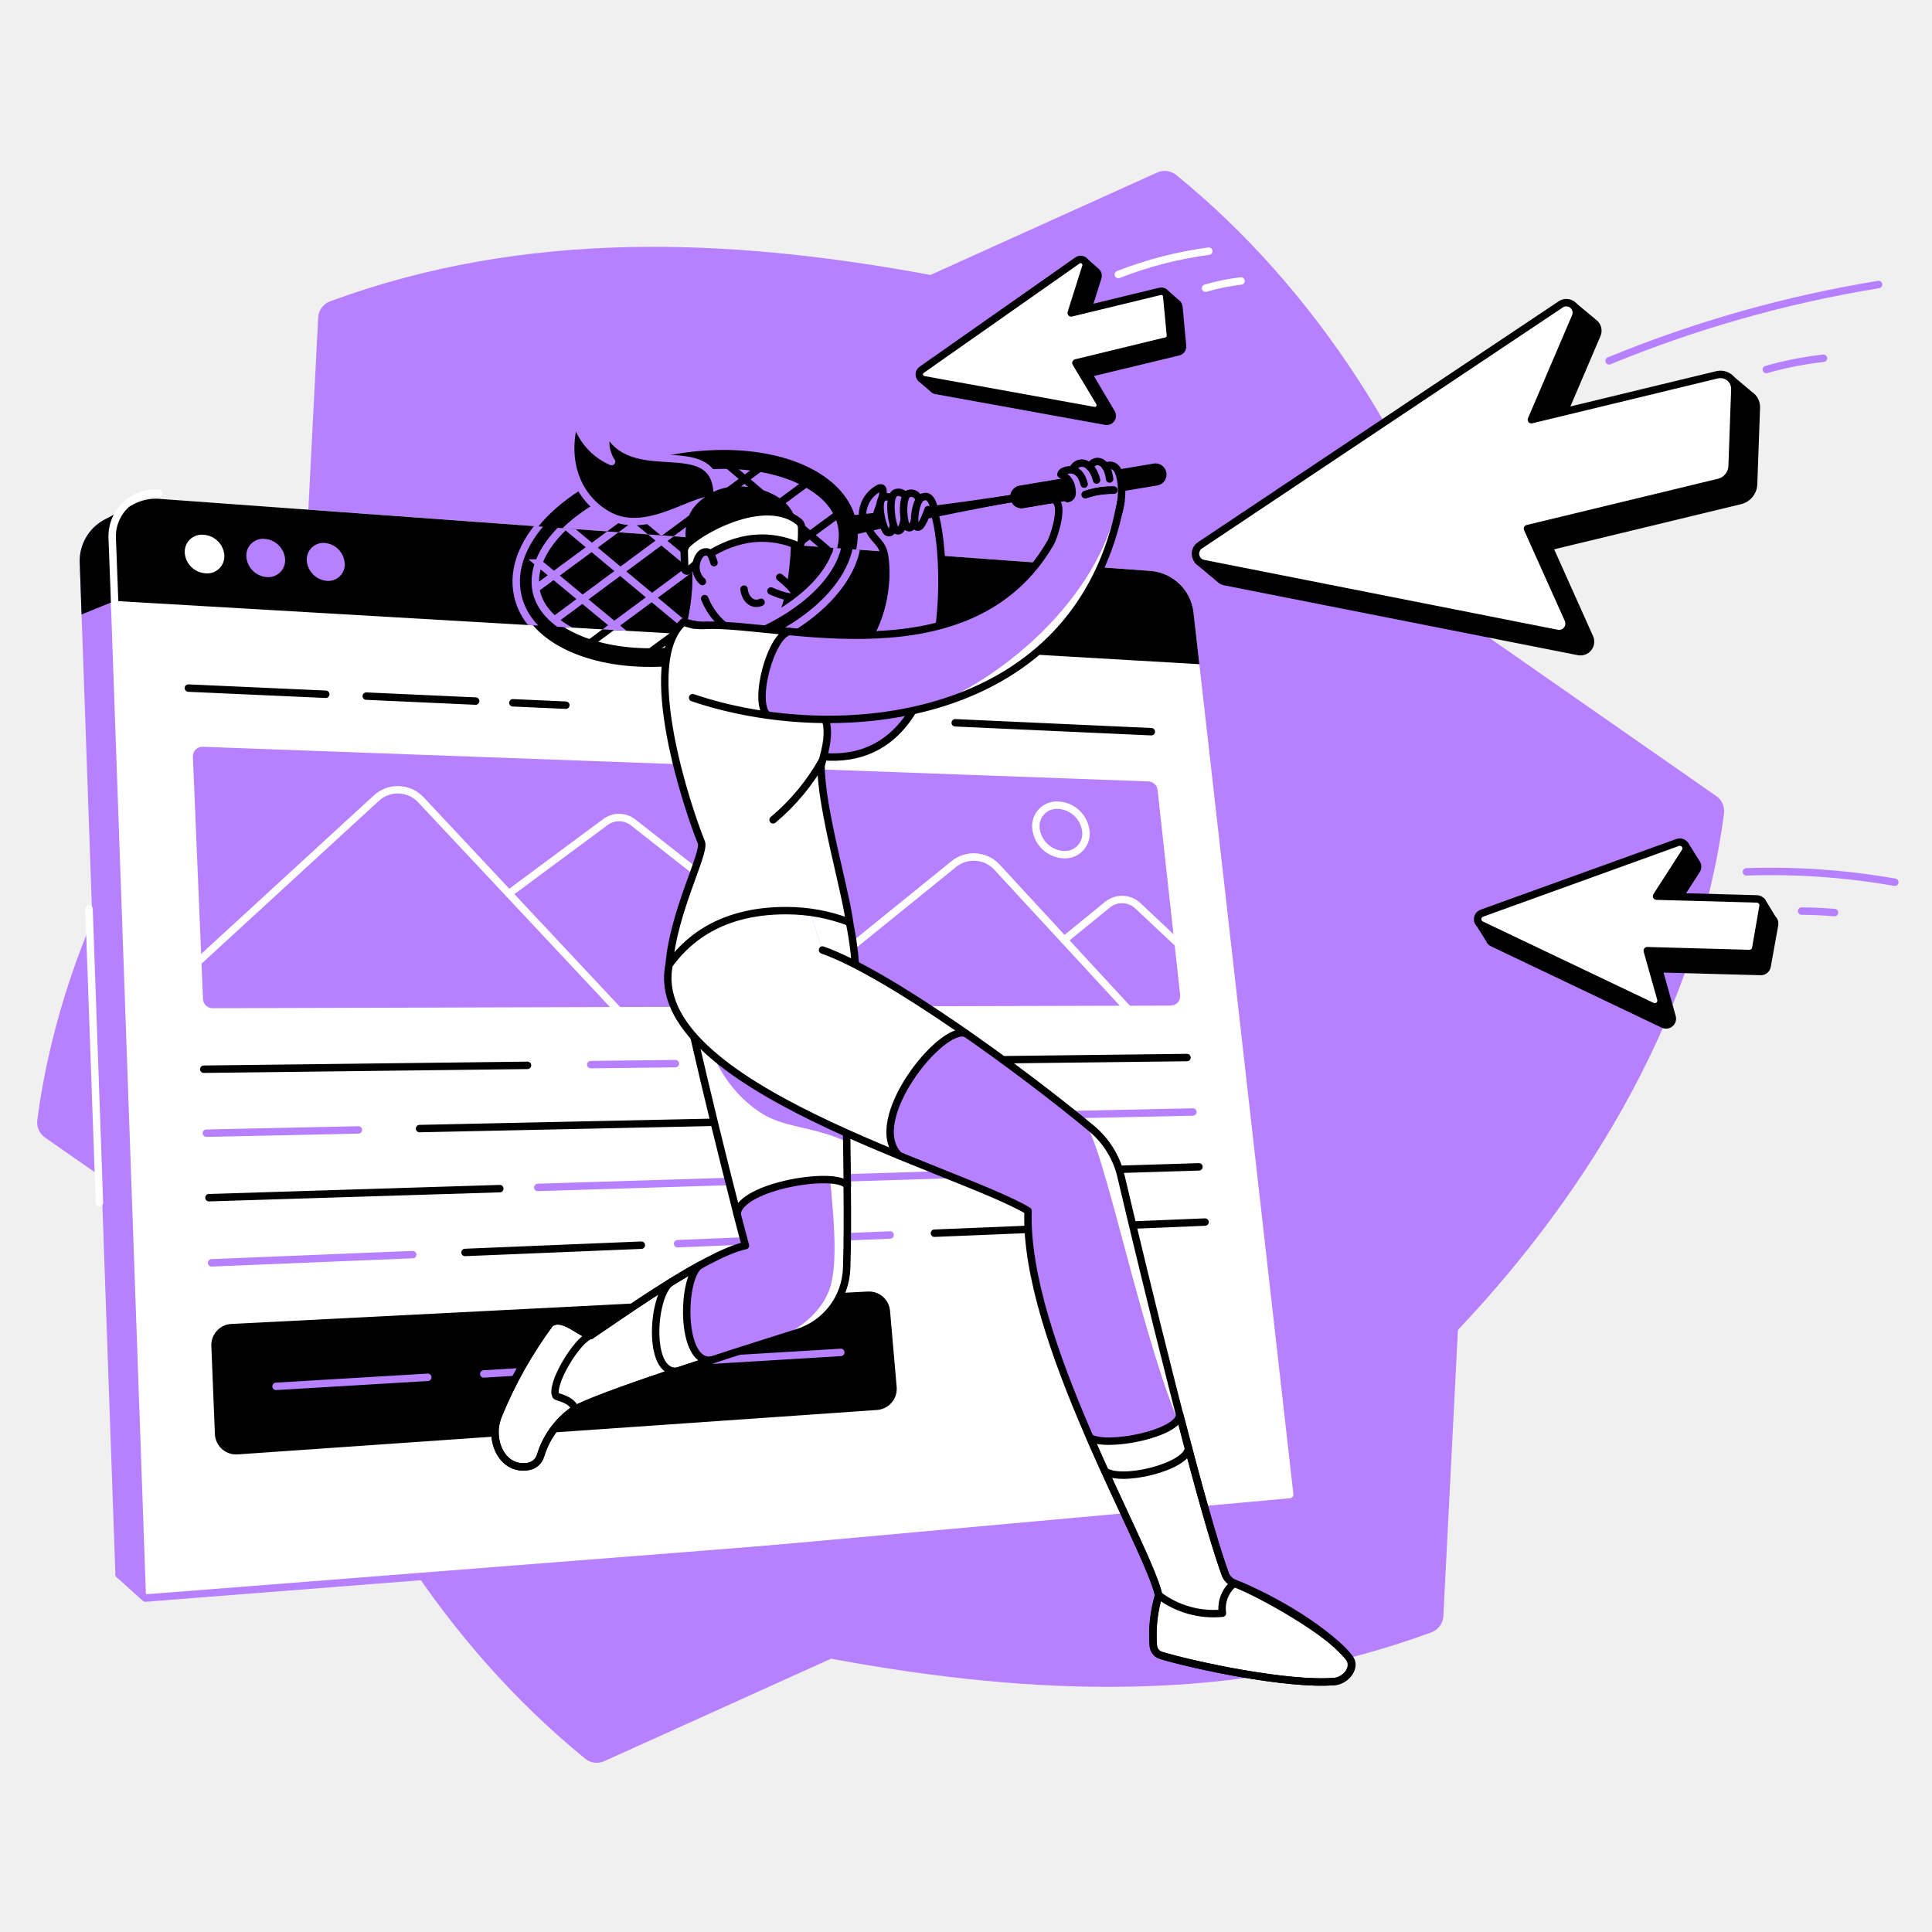
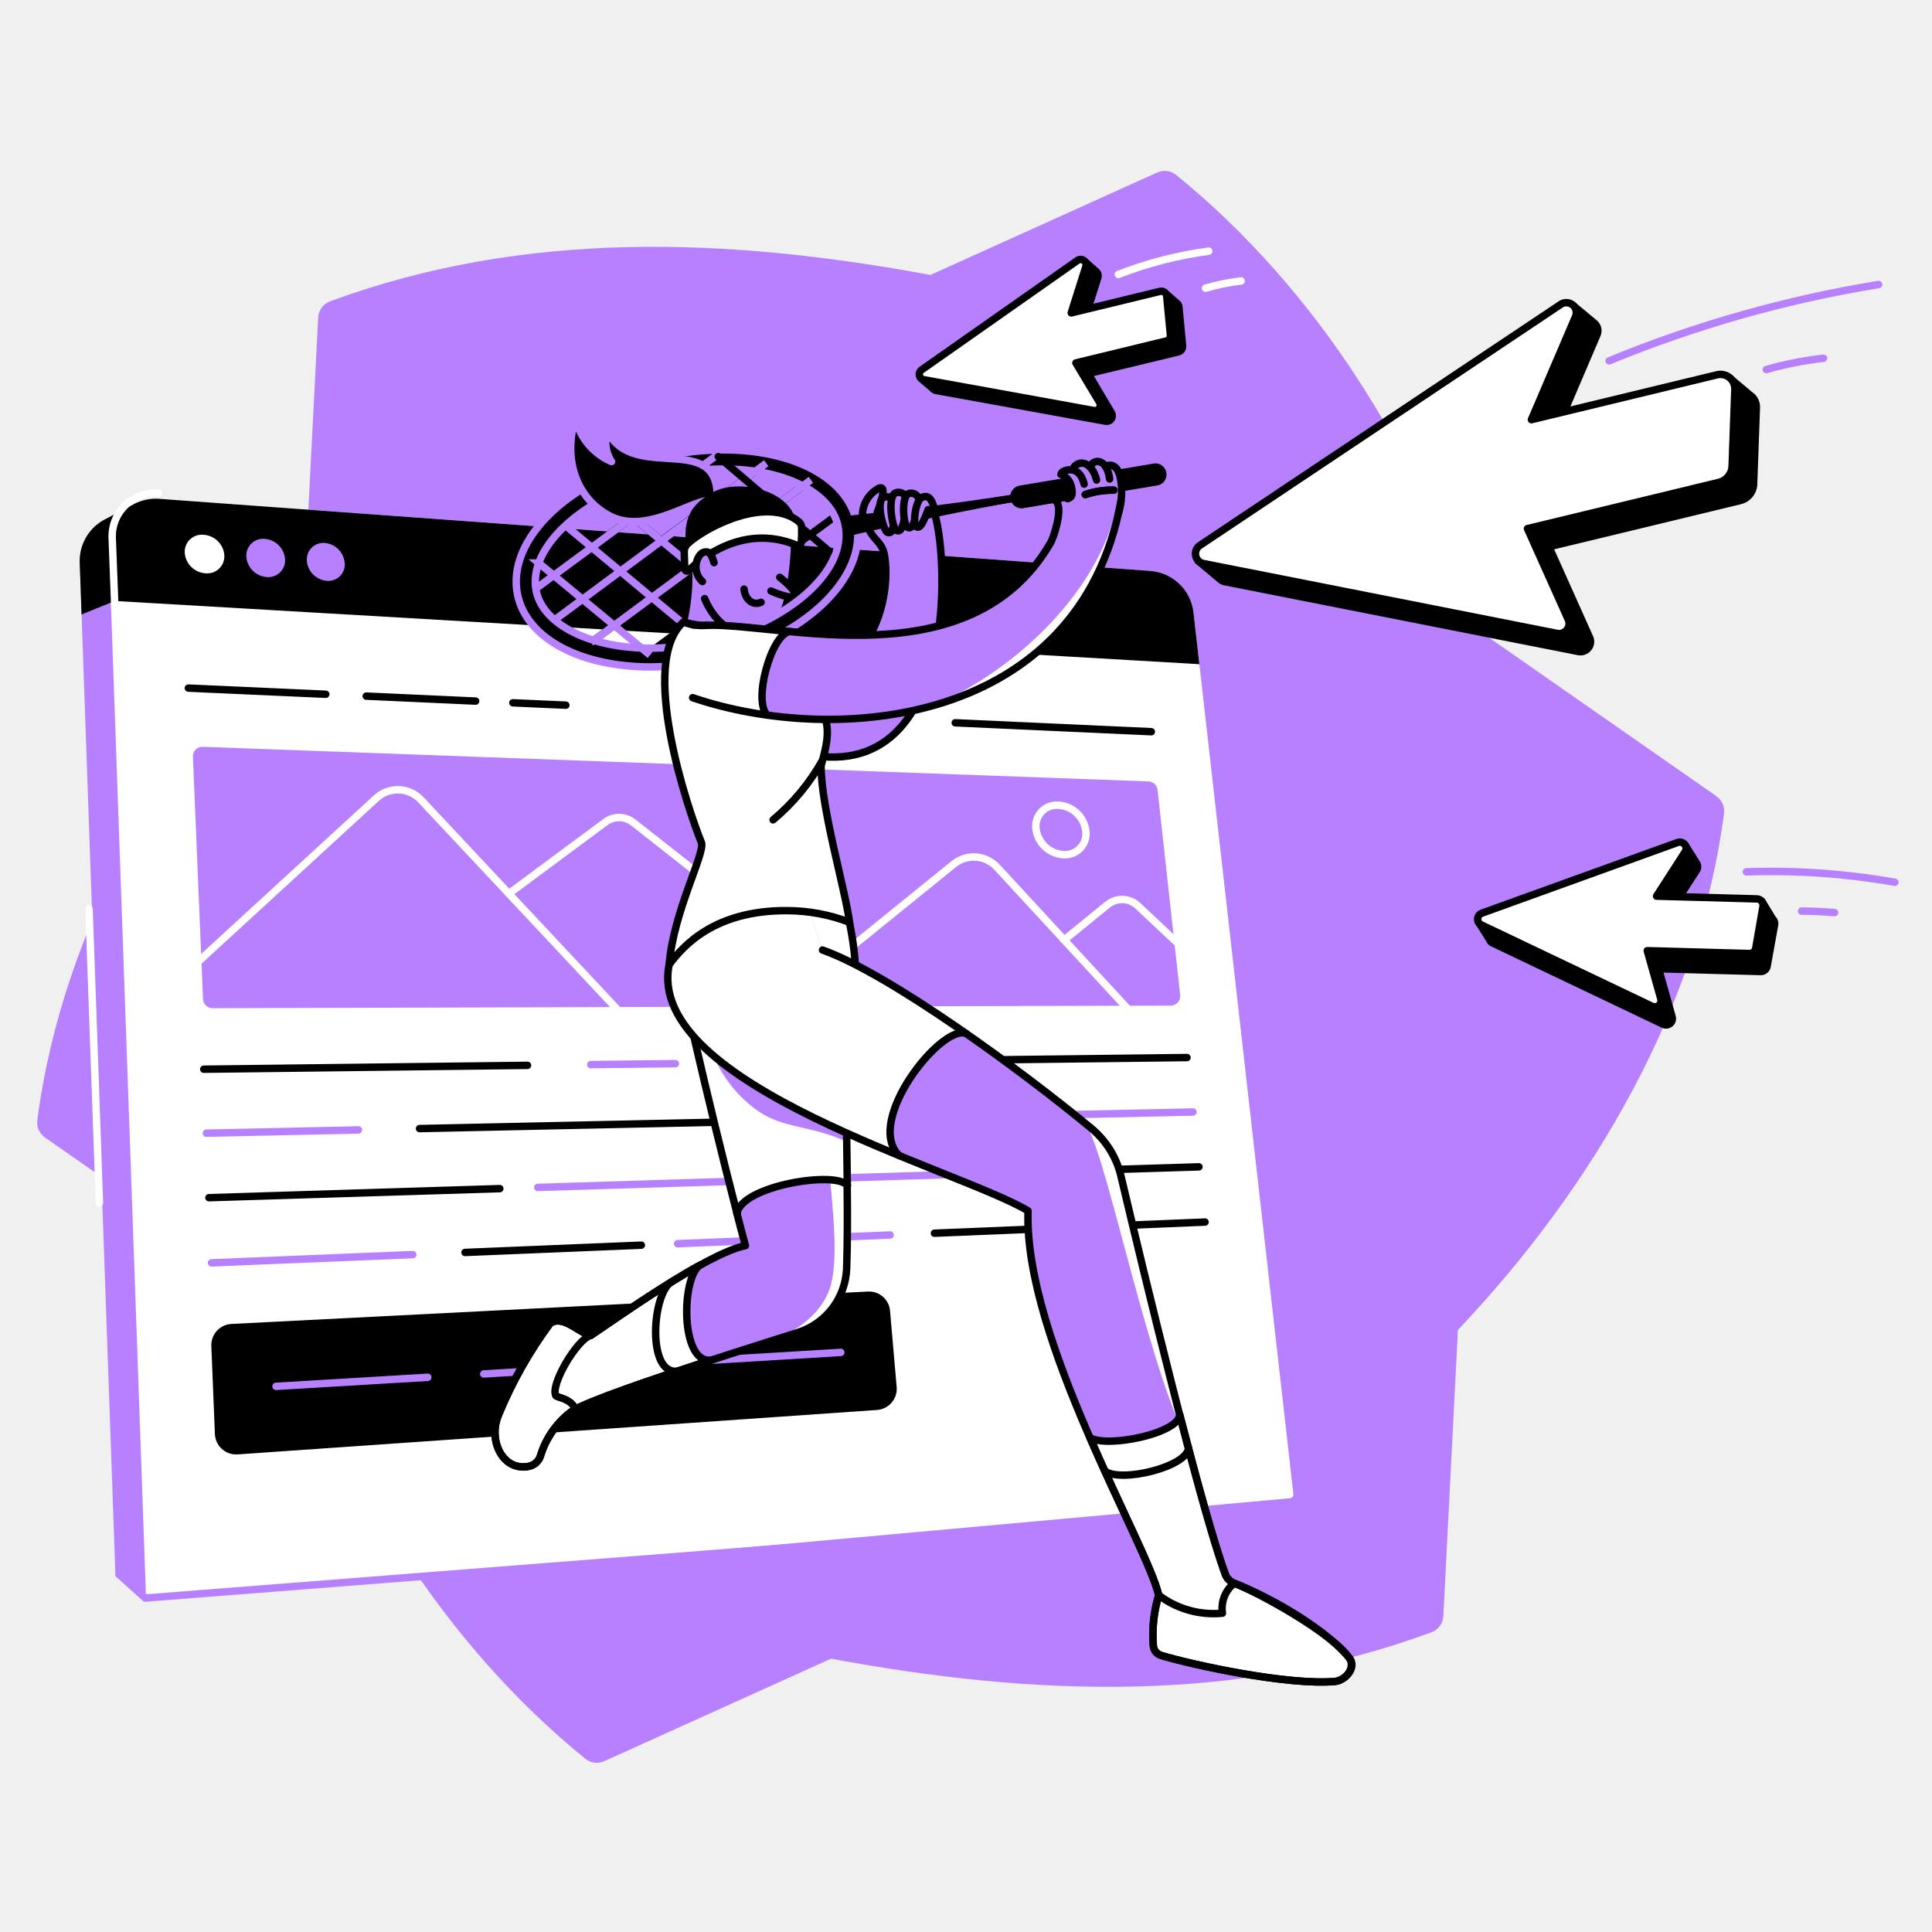
<svg xmlns="http://www.w3.org/2000/svg" width="260" height="260" viewBox="0 0 260 260" fill="none">
  <path d="M198.25 84.33c-7.05-23.19-21.02-45.39-39.97-60.79a2.46 2.46 0 0 0-2.56-.32L125.22 37c-27.25-5.04-54.52-6.13-80.8 3.55a2.45 2.45 0 0 0-1.6 2.17l-1.97 38.53c-18.18 19.18-32.4 43.33-35.83 69.5a2.46 2.46 0 0 0 1.03 2.33l32.74 22.81c7.06 23.2 21.03 45.39 39.98 60.8a2.45 2.45 0 0 0 2.55.32l30.52-13.79c27.25 5.05 54.5 6.13 80.8-3.55a2.46 2.46 0 0 0 1.6-2.17l1.96-38.52c18.18-19.2 32.4-43.33 35.81-69.52a2.46 2.46 0 0 0-1.03-2.32l-32.72-22.81Z" fill="#B780FF" />
  <path d="M156.19 84.54a5.81 5.81 0 0 0-5.36-5.14L17.55 69.7l1.03-1.57-4.43 2.32a5.8 5.8 0 0 0-2.92 5.24l4.8 136.2 4.12 3.13 145.93-17.6-9.9-112.88Z" fill="#B780FF" stroke="#B780FF" stroke-linecap="round" stroke-linejoin="round" />
  <path d="M173.56 201.13 20.15 215.02l-4.99-141.4a5.81 5.81 0 0 1 6.24-6l133.37 9.71a5.82 5.82 0 0 1 5.35 5.15l13.44 118.65Z" fill="#fff" stroke="#fff" stroke-linecap="round" stroke-linejoin="round" />
  <path d="M160.84 88.85 15.4 80.37l-.24-6.74a5.81 5.81 0 0 1 6.24-6l133.37 9.7a5.82 5.82 0 0 1 5.35 5.15l.72 6.37Z" fill="#000" stroke="#000" stroke-miterlimit="10" />
  <path d="M30.19 74.72a2.3 2.3 0 0 1-2.56 2.43 2.98 2.98 0 0 1-2.77-2.78 2.3 2.3 0 0 1 2.55-2.4 2.98 2.98 0 0 1 2.78 2.75Z" fill="#fff" />
  <path d="M38.37 75.26a2.27 2.27 0 0 1-2.49 2.4 2.98 2.98 0 0 1-2.73-2.74 2.26 2.26 0 0 1 2.5-2.4 2.98 2.98 0 0 1 2.72 2.74ZM46.4 75.79a2.23 2.23 0 0 1-2.43 2.38 2.95 2.95 0 0 1-2.68-2.72 2.23 2.23 0 0 1 2.44-2.38 2.95 2.95 0 0 1 2.66 2.72ZM158.82 133.9a1.28 1.28 0 0 1-1.28 1.43l-76.38.2-52.56.15a1.28 1.28 0 0 1-1.28-1.24l-1.36-32.6a1.28 1.28 0 0 1 1.34-1.34l127.24 4.66a1.28 1.28 0 0 1 1.24 1.14l3.04 27.6Z" fill="#B780FF" />
  <path d="m117.98 189.25-86.06 5.98a2.36 2.36 0 0 1-2.5-2.25l-.48-11.87a2.35 2.35 0 0 1 2.23-2.44l85.65-4.36a2.34 2.34 0 0 1 2.46 2.13l.89 10.25a2.35 2.35 0 0 1-2.2 2.56Z" fill="#000" stroke="#000" stroke-linecap="round" stroke-linejoin="round" />
  <path d="m104.03 142.98 55.71-.66" stroke="#000" stroke-linecap="round" stroke-linejoin="round" />
  <path d="m79.5 143.27 11.39-.13" stroke="#B780FF" stroke-linecap="round" stroke-linejoin="round" />
  <path d="m27.42 143.89 43.57-.52" stroke="#000" stroke-linecap="round" stroke-linejoin="round" />
  <path d="m141.74 150.05 18.8-.4" stroke="#B780FF" stroke-linecap="round" stroke-linejoin="round" />
  <path d="m56.46 151.88 39.8-.85" stroke="#000" stroke-linecap="round" stroke-linejoin="round" />
  <path d="m27.77 152.5 20.46-.44" stroke="#B780FF" stroke-linecap="round" stroke-linejoin="round" />
  <path d="m141.74 157.64 19.61-.61" stroke="#000" stroke-linecap="round" stroke-linejoin="round" />
  <path d="m113.15 158.53 25.2-.78M72.37 159.8l34.98-1.09" stroke="#B780FF" stroke-linecap="round" stroke-linejoin="round" />
  <path d="m28.12 161.18 39.14-1.22M125.75 165.96l36.42-1.5" stroke="#000" stroke-linecap="round" stroke-linejoin="round" />
  <path d="m91.19 167.37 28.6-1.17" stroke="#B780FF" stroke-linecap="round" stroke-linejoin="round" />
  <path d="m62.58 168.55 23.73-.98" stroke="#000" stroke-linecap="round" stroke-linejoin="round" />
  <path d="m28.47 169.95 27.08-1.11" stroke="#B780FF" stroke-linecap="round" stroke-linejoin="round" />
  <path d="m128.55 97.27 26.39 1.2M69.02 94.58l7.13.32M49.29 93.68l14.72.67M25.35 92.6l18.49.83" stroke="#000" stroke-linecap="round" stroke-linejoin="round" />
  <path d="m65.1 184.9 48.05-2.9M37.15 186.57l20.42-1.22" stroke="#B780FF" stroke-linecap="round" stroke-linejoin="round" />
  <path d="M146.12 111.76a2.83 2.83 0 0 1-2.93 3.26 3.96 3.96 0 0 1-3.76-3.4 2.82 2.82 0 0 1 2.98-3.26 3.95 3.95 0 0 1 3.71 3.4v0ZM25.92 130.11l24.73-22.7a4.26 4.26 0 0 1 5.99.22l27.92 29.8" stroke="#fff" stroke-linecap="round" stroke-linejoin="round" />
  <path d="m68.47 120.27 13-9.64a3.08 3.08 0 0 1 3.74.05L100.89 123M112.59 129.05l15.77-12.77a4.26 4.26 0 0 1 5.81.42l19.16 20.76" stroke="#fff" stroke-linecap="round" stroke-linejoin="round" />
  <path d="m143.21 126.5 5.84-4.76a3.1 3.1 0 0 1 4.06.14l6.92 6.5" stroke="#fff" stroke-linecap="round" stroke-linejoin="round" />
  <path d="m20.57 69.91-3.02-.22.5-.77a.25.25 0 0 0-.32-.36l-3.58 1.89a5.8 5.8 0 0 0-2.92 5.24l.22 6.27 3.95-1.6 2.74-5.27 2.43-5.18Z" fill="#000" stroke="#000" stroke-miterlimit="10" />
  <path d="m15.49 82.7-.39-10.32a5.81 5.81 0 0 1 6.23-6M11.98 122.3l1.4 39.55" stroke="#fff" stroke-linecap="round" stroke-linejoin="round" />
  <path d="m81.46 66.52 16.9 14M81.9 71.99l14.56-10.74M89.54 72.35l13.6-10.02M87.09 62.82l16.9 14M79.52 86.47l29.61-21.89M86.04 88.84 114 68.3" stroke="#000" stroke-linecap="round" stroke-linejoin="round" />
  <path d="m92.95 75.29-.26 1.48c0 .73 0 1.51-.04 2.33-.1 1.55-.32 3.1-.67 4.6 2.17.67 9.3 1.39 11.53 1.02 2.45-.4 3.25-7.47 3.44-11.2.11-2.18-1.2-.77-1.56-2.07l-8.03.87-4.41 2.97Z" fill="#B780FF" stroke="#000" stroke-linecap="round" stroke-linejoin="round" />
  <path d="M116.07 69.16a4.16 4.16 0 0 1 2.18-3.44.46.46 0 0 1 .43-.03c.34.2.13 1.31-.64 3.3" fill="#B780FF" />
  <path d="M116.07 69.16a4.16 4.16 0 0 1 2.18-3.44.46.46 0 0 1 .43-.03c.34.2.13 1.31-.64 3.3" stroke="#000" stroke-linecap="round" stroke-linejoin="round" />
  <path d="M125.74 68.99c2.32 7.2 3.17 44.35-25.61 29.37-1.68-1.82 2.61-11.85 2.61-11.85.8-.06 9.84 4.36 13.1.7 2.78-3.12 3.82-8.66 3.2-12.42-.3-1.75-1.29-2-2-3.33" fill="#B780FF" />
  <path d="M125.74 68.99c2.32 7.2 3.17 44.35-25.61 29.37-1.68-1.82 2.61-11.85 2.61-11.85.8-.06 9.84 4.36 13.1.7 2.78-3.12 3.82-8.66 3.2-12.42-.3-1.75-1.29-2-2-3.33M106.91 72.9c.56 7.2-2.13 12.47-5.27 12.77-2.32.22-5.4-1.61-6.81-5.11" stroke="#000" stroke-linecap="round" stroke-linejoin="round" />
  <path d="M100.13 79.28c.09.97.65 1.73 1.37 1.89.31.06.64.02.92-.12" stroke="#000" stroke-linecap="round" stroke-linejoin="round" />
  <path d="M104.94 77.69c1.4 1.1 2.28 2.13 2.06 2.5-.2.37-1.57.09-3.25-.66" fill="#B780FF" />
  <path d="M104.94 77.69c1.4 1.1 2.28 2.13 2.06 2.5-.2.37-1.57.09-3.25-.66" stroke="#000" stroke-linecap="round" stroke-linejoin="round" />
  <path d="M97.41 63.1c8.05 0 14.35 3.13 15.33 7.61 1.34 6.1-6.81 13.29-17.82 15.7-2.44.55-4.93.82-7.43.83-8.04 0-14.34-3.13-15.33-7.61-1.34-6.1 6.82-13.29 17.82-15.7a34.7 34.7 0 0 1 7.43-.83Zm0-2.55c-2.68 0-5.35.28-7.97.85C76.86 64.16 68 72.55 69.67 80.13c1.3 5.94 8.66 9.62 17.82 9.62 2.68 0 5.36-.3 7.98-.88 12.58-2.77 21.43-11.16 19.76-18.74-1.3-5.92-8.65-9.58-17.82-9.58Z" fill="#000" />
-   <mask id="a" style="mask-type:alpha" maskUnits="userSpaceOnUse" x="14" y="67" width="148" height="23">
+   <mask maskUnits="userSpaceOnUse" x="14" y="67" width="148" height="23">
    <path d="M160.84 88.85 15.4 80.37l-.24-6.74a5.82 5.82 0 0 1 6.24-6l133.37 9.7a5.81 5.81 0 0 1 5.35 5.15l.72 6.37Z" fill="#000" stroke="#000" stroke-miterlimit="10" />
  </mask>
  <g mask="url(#a)">
    <path d="M115.23 70.14c-1.3-5.93-8.65-9.6-17.82-9.6-2.68 0-5.35.29-7.97.86C76.86 64.16 68 72.55 69.67 80.13c1.3 5.94 8.66 9.62 17.82 9.62 2.69 0 5.36-.3 7.98-.88 12.58-2.75 21.43-11.14 19.77-18.73ZM94.94 86.4c-2.44.55-4.93.82-7.44.83-8.03 0-14.33-3.13-15.32-7.61-1.34-6.1 6.81-13.29 17.82-15.7a34.7 34.7 0 0 1 7.42-.8c8.05 0 14.35 3.12 15.33 7.6 1.35 6.08-6.82 13.25-17.81 15.68ZM81.46 66.51l16.9 14-16.9-14Zm-1.93 19.96 29.6-21.89-29.6 21.89Zm-7.32-7.33 24.26-17.88-24.26 17.88Zm2.39 4.31 28.52-21.11L74.6 83.45Zm-2.09-7.68 14.97 12.39L72.5 75.77Zm3.47-5.15L91.9 83.89 76 70.62Z" fill="#000" />
    <path d="M75.98 70.62 91.9 83.89m23.34-13.75c-1.3-5.93-8.65-9.6-17.82-9.6-2.68 0-5.35.29-7.97.86C76.86 64.16 68 72.55 69.67 80.13c1.3 5.94 8.66 9.62 17.82 9.62 2.69 0 5.36-.3 7.98-.88 12.58-2.75 21.43-11.14 19.77-18.73ZM94.94 86.4c-2.44.55-4.93.82-7.44.83-8.03 0-14.33-3.13-15.32-7.61-1.34-6.1 6.81-13.29 17.82-15.7a34.7 34.7 0 0 1 7.42-.8c8.05 0 14.35 3.12 15.33 7.6 1.35 6.08-6.82 13.25-17.81 15.68ZM81.46 66.51l16.9 14-16.9-14Zm-1.93 19.96 29.6-21.89-29.6 21.89Zm-7.32-7.33 24.26-17.88-24.26 17.88Zm2.39 4.31 28.52-21.11L74.6 83.45Zm-2.09-7.68 14.97 12.39L72.5 75.77Z" stroke="#B780FF" stroke-miterlimit="10" />
  </g>
  <path d="m96.66 61.45 14.9 12.72" stroke="#000" stroke-linecap="round" stroke-linejoin="round" />
  <path d="m114.66 70.69 41-6.86" stroke="#000" stroke-miterlimit="10" />
  <path d="M114.44 69.38a458.24 458.24 0 0 0 41.1-6.2l.22 1.28a441.46 441.46 0 0 0-30.72 5.3c-3.4.7-6.8 1.44-10.16 2.22l-.43-2.62-.01.02Z" fill="#000" />
  <path d="m112.48 120.54 1.84 3.58c2.13 10.7-.38 13.1-.43 20.13-.07 8.62.36 18.1.07 26.4a9.42 9.42 0 0 1-6.6 8.67c-10.13 3.19-26.69 8.47-30.23 10.5a11.67 11.67 0 0 0-4.38 6.08 2.08 2.08 0 0 1-1.66 1.46c-.66.12-1.34.06-1.96-.19-1.6-.65-2.67-2.63-2.5-4.93a6.3 6.3 0 0 1 .48-1.87 57.65 57.65 0 0 1 6.93-12.28c1.76-1.2 3.83 1.27 5.48 1.62 3.05-2.01 15.45-10.97 20.8-12.08-1.13-4-5.97-23.56-6.95-28.12.63-7.05 2.22-13.07 2.85-20.11l16.26 1.14Z" fill="#B780FF" />
  <path d="M95.7 183.04c-4.2.55-4.01-11.32-1.46-12.8-5.7 3.13-12.57 8.04-14.73 9.47-1.66-.34-3.71-2.83-5.48-1.63a56.76 56.76 0 0 0-6.93 12.27c-.25.6-.41 1.23-.47 1.87-.18 2.3.89 4.29 2.5 4.94.62.24 1.3.3 1.95.18a2.08 2.08 0 0 0 1.66-1.46c.75-2.45 2.3-4.6 4.38-6.08 2.36-1.35 10.44-4.13 18.57-6.77v.01Z" fill="#fff" stroke="#000" stroke-linecap="round" stroke-linejoin="round" />
  <path d="M91.19 184.52c-4.2.55-3.4-10.5-.85-11.99M77.42 189.65c-.46-1.36-2.37-1.58-2.6-1.8-.85-1.42 2.84-7.63 4.68-8.14" stroke="#000" stroke-linecap="round" stroke-linejoin="round" />
  <path d="M114.01 159.57c-.06-5.14-.18-10.37-.14-15.33.07-7.04 2.56-9.43.43-20.14l-1.84-3.57-16.26-1.14c-.63 7.04-2.22 13.07-2.85 20.11.76 3.6 3.94 16.52 5.8 23.79.64-3.79 13.61-5.78 14.86-3.72Z" fill="#fff" />
  <path d="M113.94 170.66c.16-4.83.09-10.05.02-15.27l-2.66-.48c.95 8.55 1.52 15.1.37 18.48-1.66 4.87-7.41 6.9-7.4 6.9 1.75-.16 2.26-.71 3.09-.97a9.4 9.4 0 0 0 6.58-8.66Z" fill="#fff" />
  <path d="M113.89 153.62v-1.9c0-1.63-.01-3.24-.04-4.83l-18.16-8.57-.23 2.46c.67 1.73 2.34 5.84 6.65 8.8 3.38 2.3 7.04 1.88 11.78 4.04Z" fill="#B780FF" />
  <path d="M114.32 124.12c2.13 10.7-.38 13.1-.43 20.13-.03 4.95.08 10.18.14 15.33M99.18 163.29a967.63 967.63 0 0 1-5.8-23.79" stroke="#000" stroke-linecap="round" stroke-linejoin="round" />
  <path d="M99.18 163.29c.63-3.79 13.6-5.78 14.85-3.72" stroke="#000" stroke-linecap="round" stroke-linejoin="round" />
  <path d="M114.01 159.57c.04 3.8.05 7.55-.07 11.1a9.42 9.42 0 0 1-6.58 8.66c-10.13 3.18-26.69 8.46-30.23 10.48a11.67 11.67 0 0 0-4.38 6.09 2.08 2.08 0 0 1-1.66 1.46c-.66.12-1.34.06-1.96-.19-1.6-.65-2.67-2.63-2.5-4.93a6.3 6.3 0 0 1 .48-1.87 57.65 57.65 0 0 1 6.93-12.28c1.76-1.2 3.83 1.27 5.48 1.62 3.05-2.01 15.45-10.97 20.8-12.08-.24-.85-.65-2.39-1.15-4.34" stroke="#000" stroke-linecap="round" stroke-linejoin="round" />
  <path d="m93.22 123.1-3.15 6.71c-3.33 16.3 39.06 27.58 48.28 33.14-.6 17.18 15.99 44.8 17.58 51.73a18.43 18.43 0 0 0-.73 6.81 1.47 1.47 0 0 0 1.02 1.28c4.32 1.31 17 4.04 23.36 3.52 1.55-.13-12.94-5.04-13.51-6.49-2.47-6.14 3.54-5.4 0-6.74a2.06 2.06 0 0 1-1.2-1.22c-3.4-9.27-10.94-40.48-14.02-53.54-.6-2.53-2-4.79-3.99-6.45-9.15-7.6-27.25-20.86-36.19-24-.91-2.6-1.84-5.87-2.76-8.47l-14.69 3.72Z" fill="#B780FF" />
  <path d="M129.99 139.07c-7.2-5.01-14.54-9.56-19.31-11.21-.92-2.6-1.84-5.87-2.76-8.47l-14.7 3.71-3.15 6.71c-2.21 10.87 15.9 19.5 30.95 25.7-4.75-4.59 5.62-17.66 8.97-16.44Z" fill="#fff" />
  <path d="M121 155.51c-4.73-4.59 5.64-17.66 8.99-16.44" stroke="#000" stroke-linecap="round" stroke-linejoin="round" />
  <path d="M159.57 193.48c-3.25-12.4-6.8-27.18-8.69-35.17-.6-2.53-2-4.79-4-6.44l-1.04-.86c2.64 2.13 8.12 31.18 13.73 42.48Z" fill="#fff" />
  <path d="M164.9 211.85c-1.49-4.07-3.77-12.35-6.14-21.47-.11 2.55-9.8 4.5-12.07 3.1 4.16 9.57 8.48 17.83 9.25 21.2a18.43 18.43 0 0 0-.72 6.81 1.47 1.47 0 0 0 1.02 1.28c4.32 1.31 17 4.04 23.36 3.52 1.55-.13 3.01-1.97 2-3.16-3.88-4.61-11.97-8.73-15.5-10.07a2.06 2.06 0 0 1-1.2-1.21Z" fill="#fff" stroke="#000" stroke-linecap="round" stroke-linejoin="round" />
  <path d="M159.94 194.85c-.12 2.55-9.16 4.75-11.26 3.1M155.94 214.68a12.24 12.24 0 0 0 8.57 2.42 4.36 4.36 0 0 1 1.57-4.03" stroke="#000" stroke-linecap="round" stroke-linejoin="round" />
  <path d="M90.05 129.81c-3.31 16.3 39.08 27.58 48.3 33.14-.6 17.18 15.99 44.8 17.58 51.73a18.43 18.43 0 0 0-.73 6.81 1.47 1.47 0 0 0 1.02 1.28c4.32 1.31 17 4.04 23.36 3.52 1.55-.13 2.88-1.87 2-3.16-2.18-3.24-11.97-8.73-15.5-10.07a2.05 2.05 0 0 1-1.2-1.22c-3.4-9.27-10.94-40.48-14.02-53.54-.59-2.53-1.99-4.79-3.99-6.45-9.15-7.6-27.24-20.86-36.18-24" stroke="#000" stroke-linecap="round" stroke-linejoin="round" />
  <path d="M90.05 129.81c1.86-2.53 6.12-7.3 15.81-7.26 2.9 0 5.76.53 8.46 1.57-.57-4.44-3.87-15.57-3.83-21.09.22-.98 1.34-4.08.57-6.23l-10.42-12.34c-1.62-.32-7.08.17-8.68-.74-6.16 5.39.65 25.38 2.43 29.73.44 1.5-3.81 9.39-4.34 16.36Z" fill="#fff" />
  <path d="M111.07 96.8c.77 2.13-.34 5.25-.57 6.23-.05 5.53 3.25 16.66 3.83 21.09a23.63 23.63 0 0 0-8.45-1.57c-9.7-.05-13.95 4.73-15.82 7.26.53-6.97 4.78-14.86 4.35-16.38-1.78-4.35-8.58-24.34-2.42-29.73 1.02.43 2.13.58 3.22.45" stroke="#000" stroke-linecap="round" stroke-linejoin="round" />
  <path d="M104.04 110.33a28.78 28.78 0 0 0 6.64-8" stroke="#000" stroke-linecap="round" stroke-linejoin="round" />
  <path d="M137.4 68.38a1.5 1.5 0 0 1-.25-2.96l18.26-3.06a1.5 1.5 0 0 1 .49 2.94l-18.26 3.06-.25.02Z" fill="#000" />
  <path d="M93.57 84.3c8.86-1.58 39.24 9.37 49.36-14.38l7.92-2.43c-5.66 30.22-38.39 32.96-57.64 26.4" fill="#B780FF" />
  <path d="M93.57 84.3a19.4 19.4 0 0 0-.36 9.57 54.63 54.63 0 0 0 10.07 2.36c-2-1.7.47-10.83 2.98-11.24-5.43-.5-10.03-1.16-12.69-.69Z" fill="#fff" />
  <path d="M103.28 96.23c-2-1.7.47-10.83 2.98-11.24" stroke="#000" stroke-linecap="round" stroke-linejoin="round" />
  <path d="m149.89 68.96-7.8 2.13c1.03-3.6-1.04-4.97-.76-5.14.28-.17 1.65-.89 2.34 1.16.46-.13.82-.36.49-1.7a2.3 2.3 0 0 0-1.38-1.57c.08-.43.63-.54.85-.58 1.2-.23 1.96.58 2.27 1.89" fill="#B780FF" />
  <path d="M147.57 64.6c-.3-1.3-1.19-2.51-2.3-2.24-.44.15-.81.46-1.04.87" fill="#B780FF" />
  <path d="M149.33 64.46c-.15-1.28-.72-2.35-1.65-2.36a1.15 1.15 0 0 0-1 .75" fill="#B780FF" />
  <path d="M150.85 67.49c.33-1.7 0-4-.72-4.58a1.04 1.04 0 0 0-1.33-.11l-2.23.05-1.38.23-.8.73 2.6 6.04 3.86-2.36Z" fill="#B780FF" />
  <path d="M146.05 66.56a11.32 11.32 0 0 1 3.84-.6" stroke="#000" stroke-linecap="round" stroke-linejoin="round" />
  <path d="M150.85 67.7c.2-1.16.17-2.35-.08-3.5-.36 12.49-12.24 25.16-25.03 30.7 15.25-4.71 22.74-14.55 25.11-27.2Z" fill="#fff" />
  <path d="M150.85 67.49c-5.66 30.22-38.39 32.96-57.64 26.4" stroke="#000" stroke-linecap="round" stroke-linejoin="round" />
  <path d="M93.22 84.08c.66.1 1.32.13 1.98.07 9.94-.32 35.39 7.4 46.13-11.02M143.67 67.11c.46-.13.82-.36.49-1.7a2.31 2.31 0 0 0-1.39-1.57c.09-.42.64-.54.86-.58 1.2-.23 1.96.58 2.27 1.89M141.33 73.13c.43-.62 1.78-4.7.81-5.64M147.57 64.6c-.3-1.3-1.19-2.51-2.3-2.24-.3.08-.56.26-.75.51" stroke="#000" stroke-linecap="round" stroke-linejoin="round" />
  <path d="M149.33 64.46c-.15-1.28-.72-2.35-1.65-2.36a1.15 1.15 0 0 0-1 .75" stroke="#000" stroke-linecap="round" stroke-linejoin="round" />
  <path d="M150.54 68.99c.78-2.76.32-5.5-.43-6.08a1.04 1.04 0 0 0-1.33-.11" stroke="#000" stroke-linecap="round" stroke-linejoin="round" />
  <path d="M146.05 66.56a11.32 11.32 0 0 1 3.84-.6" stroke="#000" stroke-linecap="round" stroke-linejoin="round" />
  <path d="M144.16 65.4c-.1-.42-.33-.8-.66-1.1l-6.38 1.07a1.54 1.54 0 0 0 .5 3.03l6.07-1.02c.49-.12.8-.63.47-1.98Z" fill="#000" />
  <path d="M120.05 67.14a1.03 1.03 0 0 0-1.2-.17c-1 .6.04 4.5.59 4.68.55.17.88-.15.94-3.17" fill="#B780FF" />
  <path d="M120.05 67.14a1.03 1.03 0 0 0-1.2-.17c-1 .6.04 4.5.59 4.68.55.17.88-.15.94-3.17" stroke="#000" stroke-linecap="round" stroke-linejoin="round" />
  <path d="M121.77 66.66a1.1 1.1 0 0 0-1.28-.32c-1.11.54-.42 4.81.15 5.05.5.2.95-.06 1.33-3.27" fill="#B780FF" />
  <path d="M121.77 66.66a1.1 1.1 0 0 0-1.28-.32c-1.11.54-.42 4.81.15 5.05.5.2.95-.06 1.33-3.27" stroke="#000" stroke-linecap="round" stroke-linejoin="round" />
  <path d="M123.45 66.78a1.06 1.06 0 0 0-1.16-.36c-1.07.42-.7 4.29-.18 4.53.51.25.89 0 1.45-2.85" fill="#B780FF" />
  <path d="M123.45 66.78a1.06 1.06 0 0 0-1.16-.36c-1.07.42-.7 4.29-.18 4.53.51.25.89 0 1.45-2.85" stroke="#000" stroke-linecap="round" stroke-linejoin="round" />
  <path d="M125.62 68.05c-.3-.94-.73-1.5-1.58-1.1-.85.4-1.2 3.6-.79 3.89.41.28.78.12 1.65-2.26" fill="#B780FF" />
  <path d="M125.62 68.05c-.3-.94-.73-1.5-1.58-1.1-.85.4-1.2 3.6-.79 3.89.41.28.78.12 1.65-2.26" stroke="#000" stroke-linecap="round" stroke-linejoin="round" />
  <path d="M77.42 56.29c-1.74 5.81.33 10.84 4.55 13.1 5.46 2.9 12.09-3.07 14.54-1.97.52-9.68-11.04-2.38-14.68-9.23-.85 1.73.27 3.72.47 3.93a8.48 8.48 0 0 1-4.88-5.83Z" fill="#000" stroke="#B780FF" stroke-linecap="round" stroke-linejoin="round" />
  <path d="M92.34 73.43c-.4-3.58.56-5.5 3.56-7.17 3.35-1.86 10.07-.4 11.12 3.59l-1.63 1.08-13.05 2.5Z" fill="#000" />
  <path d="M92.55 73.17c2.5-2.32 10.57-6.39 14.9-3.01a1.1 1.1 0 0 1 .43.78c.02.66.01 1.32-.04 1.98a.5.5 0 0 1-.24.4.5.5 0 0 1-.46.03c-1.12-.47-2.3-.77-3.51-.88-5.36-.5-9.46 2.86-10.96 4.29a.3.3 0 0 1-.52-.21l-.07-2.3a1.43 1.43 0 0 1 .47-1.08Z" fill="#fff" stroke="#000" stroke-linecap="round" stroke-linejoin="round" />
  <path d="M96.09 75.72c-.37-1.23-.67-1.61-1.4-1.4-.89.27-1.71 2.56-.16 3.94" fill="#B780FF" />
  <path d="M96.09 75.72c-.37-1.23-.67-1.61-1.4-1.4-.89.27-1.71 2.56-.16 3.94" stroke="#000" stroke-linecap="round" stroke-linejoin="round" />
  <path d="m235.47 53.14-2.82-2.37-2.13.8-.53 2.28-21 5.07 5.93-13.88a1.32 1.32 0 0 0-.42-1.6l-2.92-2.43-8.14 7.12 5.41-2.03-42.7 28.52h-3.95l-.97.85 2.88 2.41c.2.2.44.35.72.4l47.6 9.4a1.35 1.35 0 0 0 1.5-1.87l-5.48-12.23 25.75-6.22a2.34 2.34 0 0 0 1.79-2.19l.37-10.32a1.94 1.94 0 0 0-.89-1.71Z" fill="#000" stroke="#000" stroke-linecap="round" stroke-linejoin="round" />
  <path d="M210.04 40.96 161.47 73.4a1.35 1.35 0 0 0 .49 2.44l47.58 9.4a1.35 1.35 0 0 0 1.5-1.88l-5.48-12.22 25.74-6.22a2.34 2.34 0 0 0 1.8-2.2l.37-10.32a1.94 1.94 0 0 0-2.4-1.96l-24.98 6.04 5.94-13.88a1.35 1.35 0 0 0-2-1.64Z" fill="#fff" stroke="#000" stroke-linecap="round" stroke-linejoin="round" />
  <path d="m238.53 123.63-1.42-2.33-1.22.59-.7 1.44-10.7-.3 3.83-5.93a.85.85 0 0 0 0-.92l-1.52-2.43-.98.71-.51 2.08-19.86 7.17.93-.8-7.47 1.07 1.53 2.44c.07.21.22.39.43.48l22.95 10.94a.85.85 0 0 0 1.2-1.01l-1.81-6.46 13.74.37a.85.85 0 0 0 .86-.71l1.01-5.62a.86.86 0 0 0-.29-.78Z" fill="#000" stroke="#000" stroke-linecap="round" stroke-linejoin="round" />
  <path d="m225.76 113.38-26.33 9.51a.85.85 0 0 0-.07 1.58l22.95 10.94a.85.85 0 0 0 .93-.11.85.85 0 0 0 .26-.9l-1.82-6.46 13.75.38a.86.86 0 0 0 .85-.71l.98-5.64a.86.86 0 0 0-.47-.91.83.83 0 0 0-.36-.09l-13.5-.37 3.84-5.96a.85.85 0 0 0-1.01-1.26Z" fill="#fff" stroke="#000" stroke-linecap="round" stroke-linejoin="round" />
  <path d="m159.14 46.55-.49-5.25a.74.74 0 0 0-.37-.57l-1.4-1.23-.84.4-.26 1.23-10 2.42 1.97-6.23a.72.72 0 0 0-.19-.74l-1.67-1.47-.3.85-.67 1.73-16.87 11.83h-1.96l-2.17 1.38 1.58 1.36c.06.09.14.16.23.2.06.04.13.07.2.08l22.9 4.15a.74.74 0 0 0 .76-1.1l-3.15-5.31 12.14-2.93a.74.74 0 0 0 .56-.8Z" fill="#000" stroke="#000" stroke-linecap="round" stroke-linejoin="round" />
  <path d="m145 35.05-20.97 14.72a.74.74 0 0 0-.1 1.13c.11.1.25.17.39.2l22.89 4.15a.74.74 0 0 0 .76-1.11l-3.18-5.3 12.16-2.95a.74.74 0 0 0 .56-.78l-.5-5.25a.74.74 0 0 0-.3-.53.73.73 0 0 0-.6-.12l-11.95 2.9 1.97-6.23a.74.74 0 0 0-1.13-.83Z" fill="#fff" stroke="#000" stroke-linecap="round" stroke-linejoin="round" />
  <path d="M150.5 36.94a52.5 52.5 0 0 1 12.17-3.14M162.24 38.78a29.32 29.32 0 0 1 4.78-.97" stroke="#fff" stroke-linecap="round" stroke-linejoin="round" />
  <path d="M216.55 48.56a164.69 164.69 0 0 1 36.26-10.27M237.7 49.73a47.69 47.69 0 0 1 7.7-1.52M235.02 117.33a96.35 96.35 0 0 1 19.98 1.4M242.45 122.61c1.4 0 2.89.08 4.44.2M16.03 211.88l3.52 3.18 88.14-6.9" stroke="#B780FF" stroke-linecap="round" stroke-linejoin="round" />
</svg>
